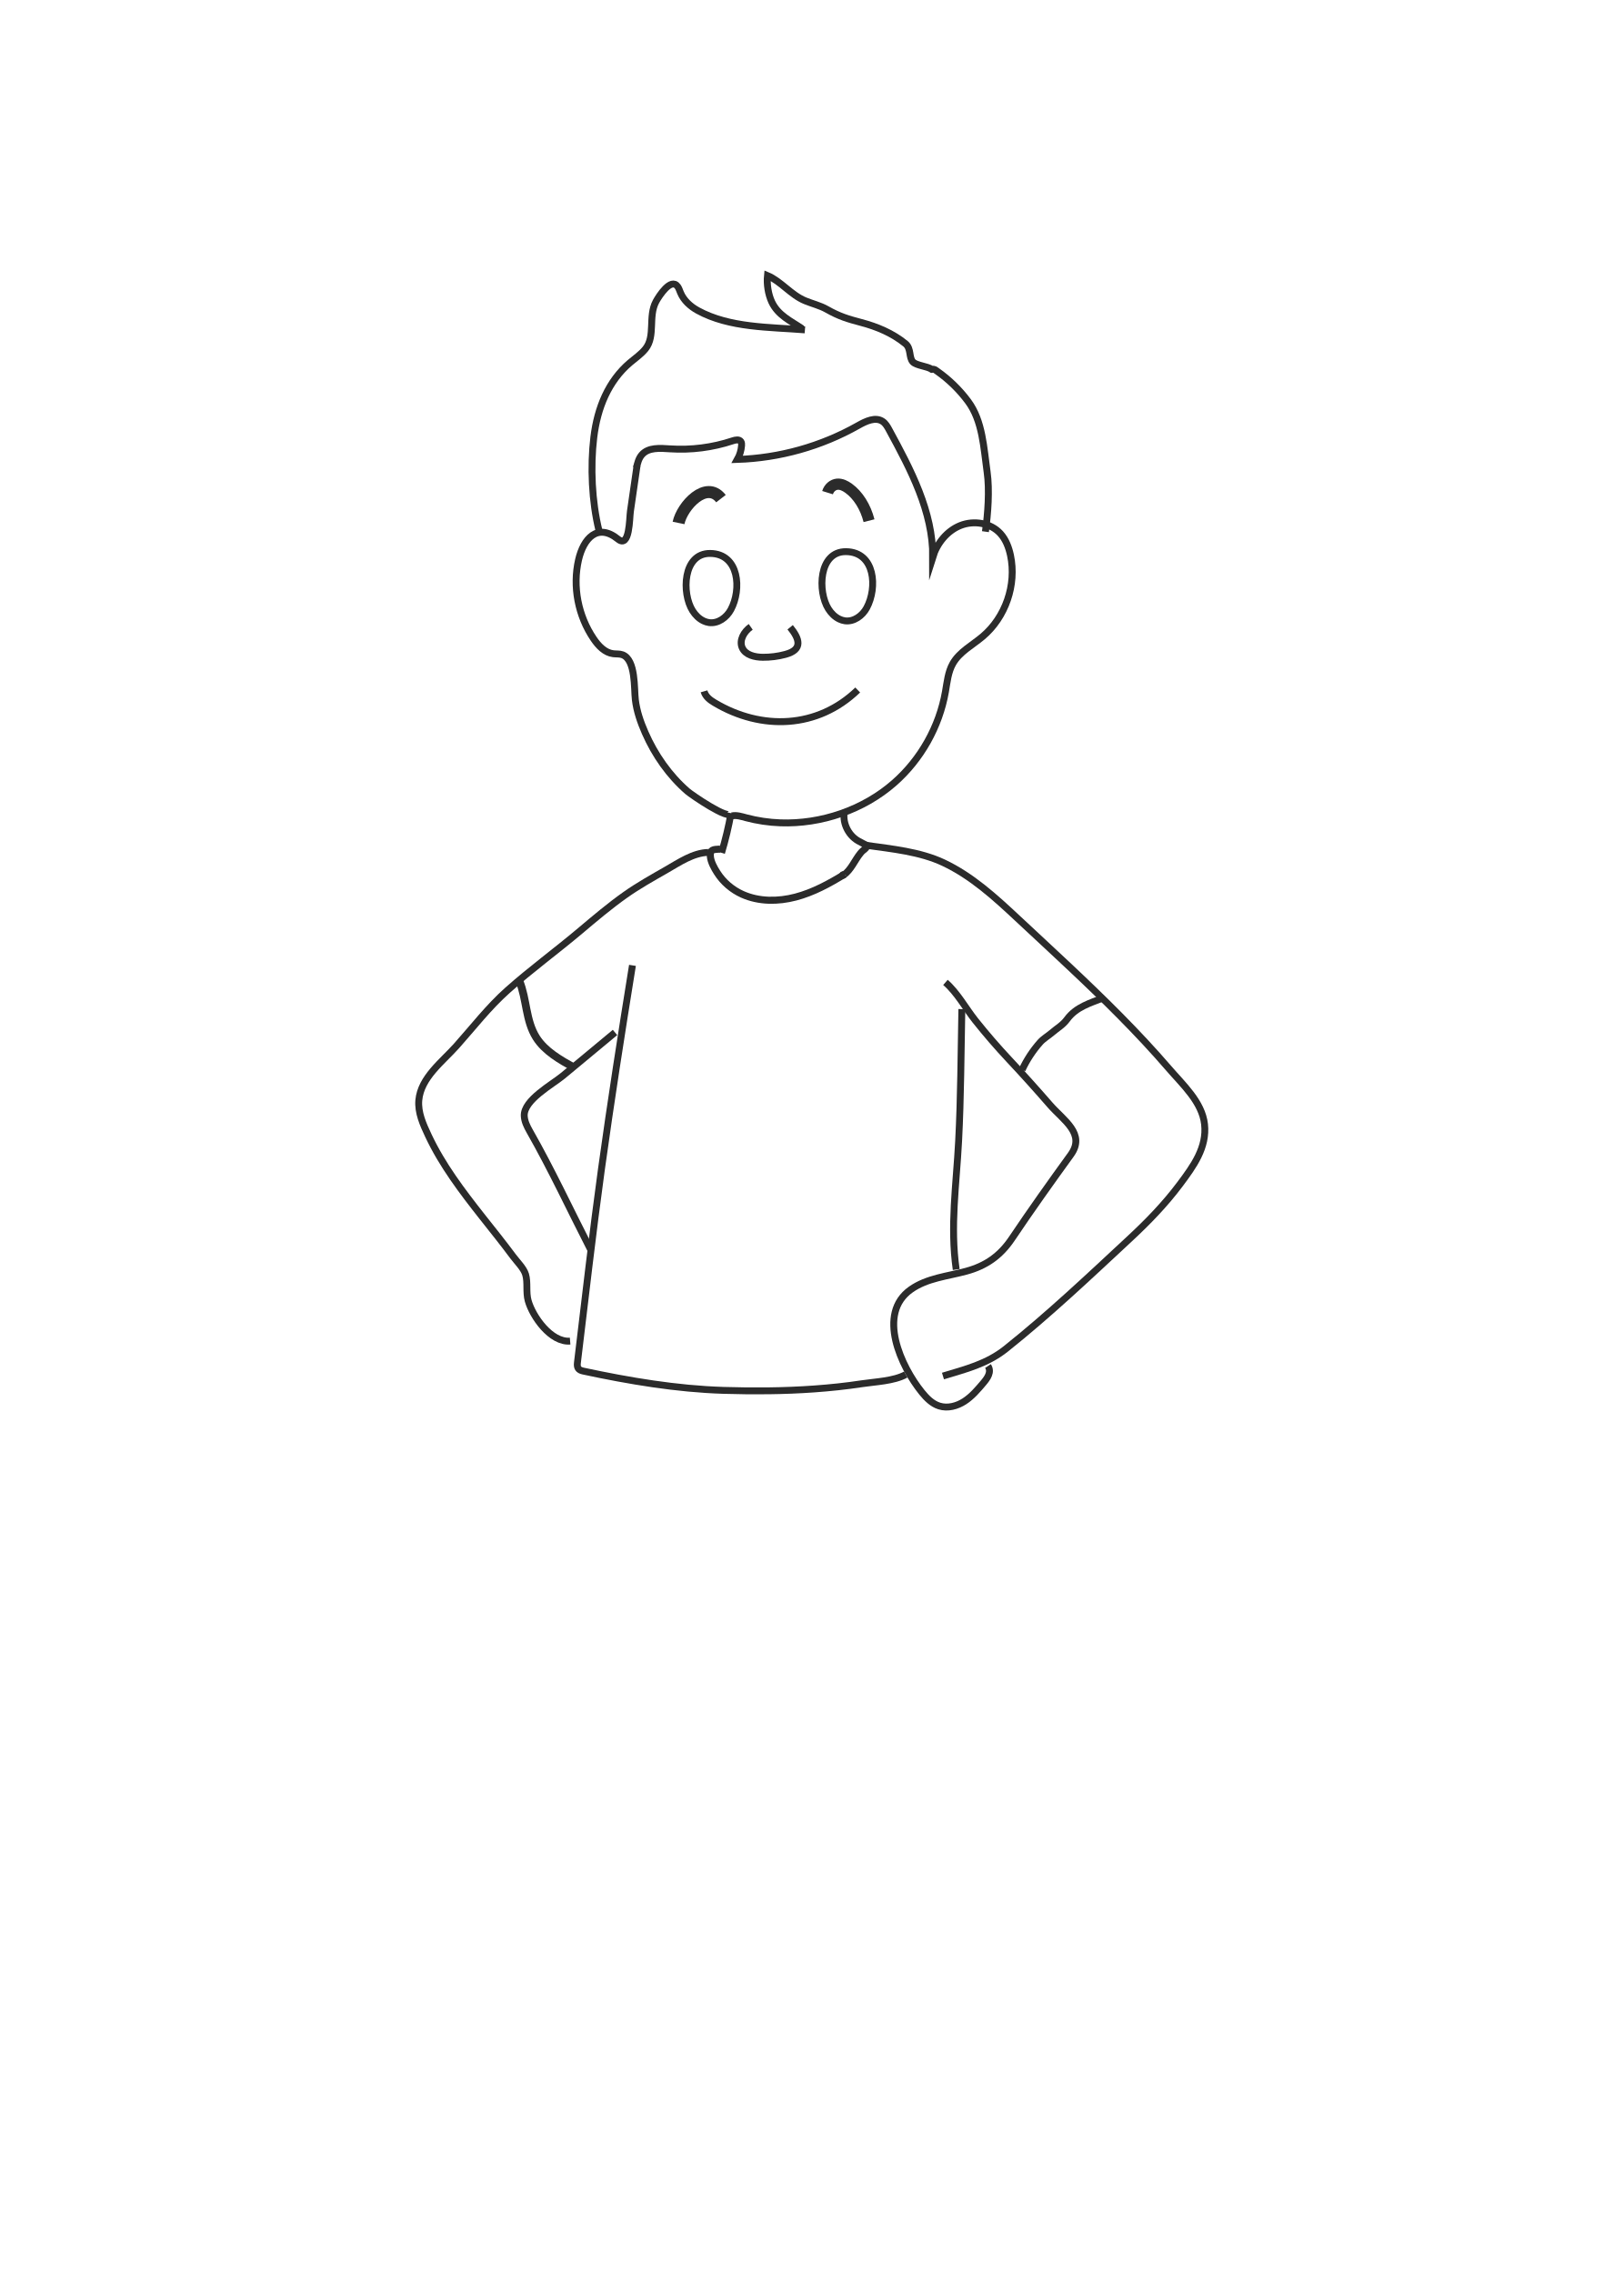
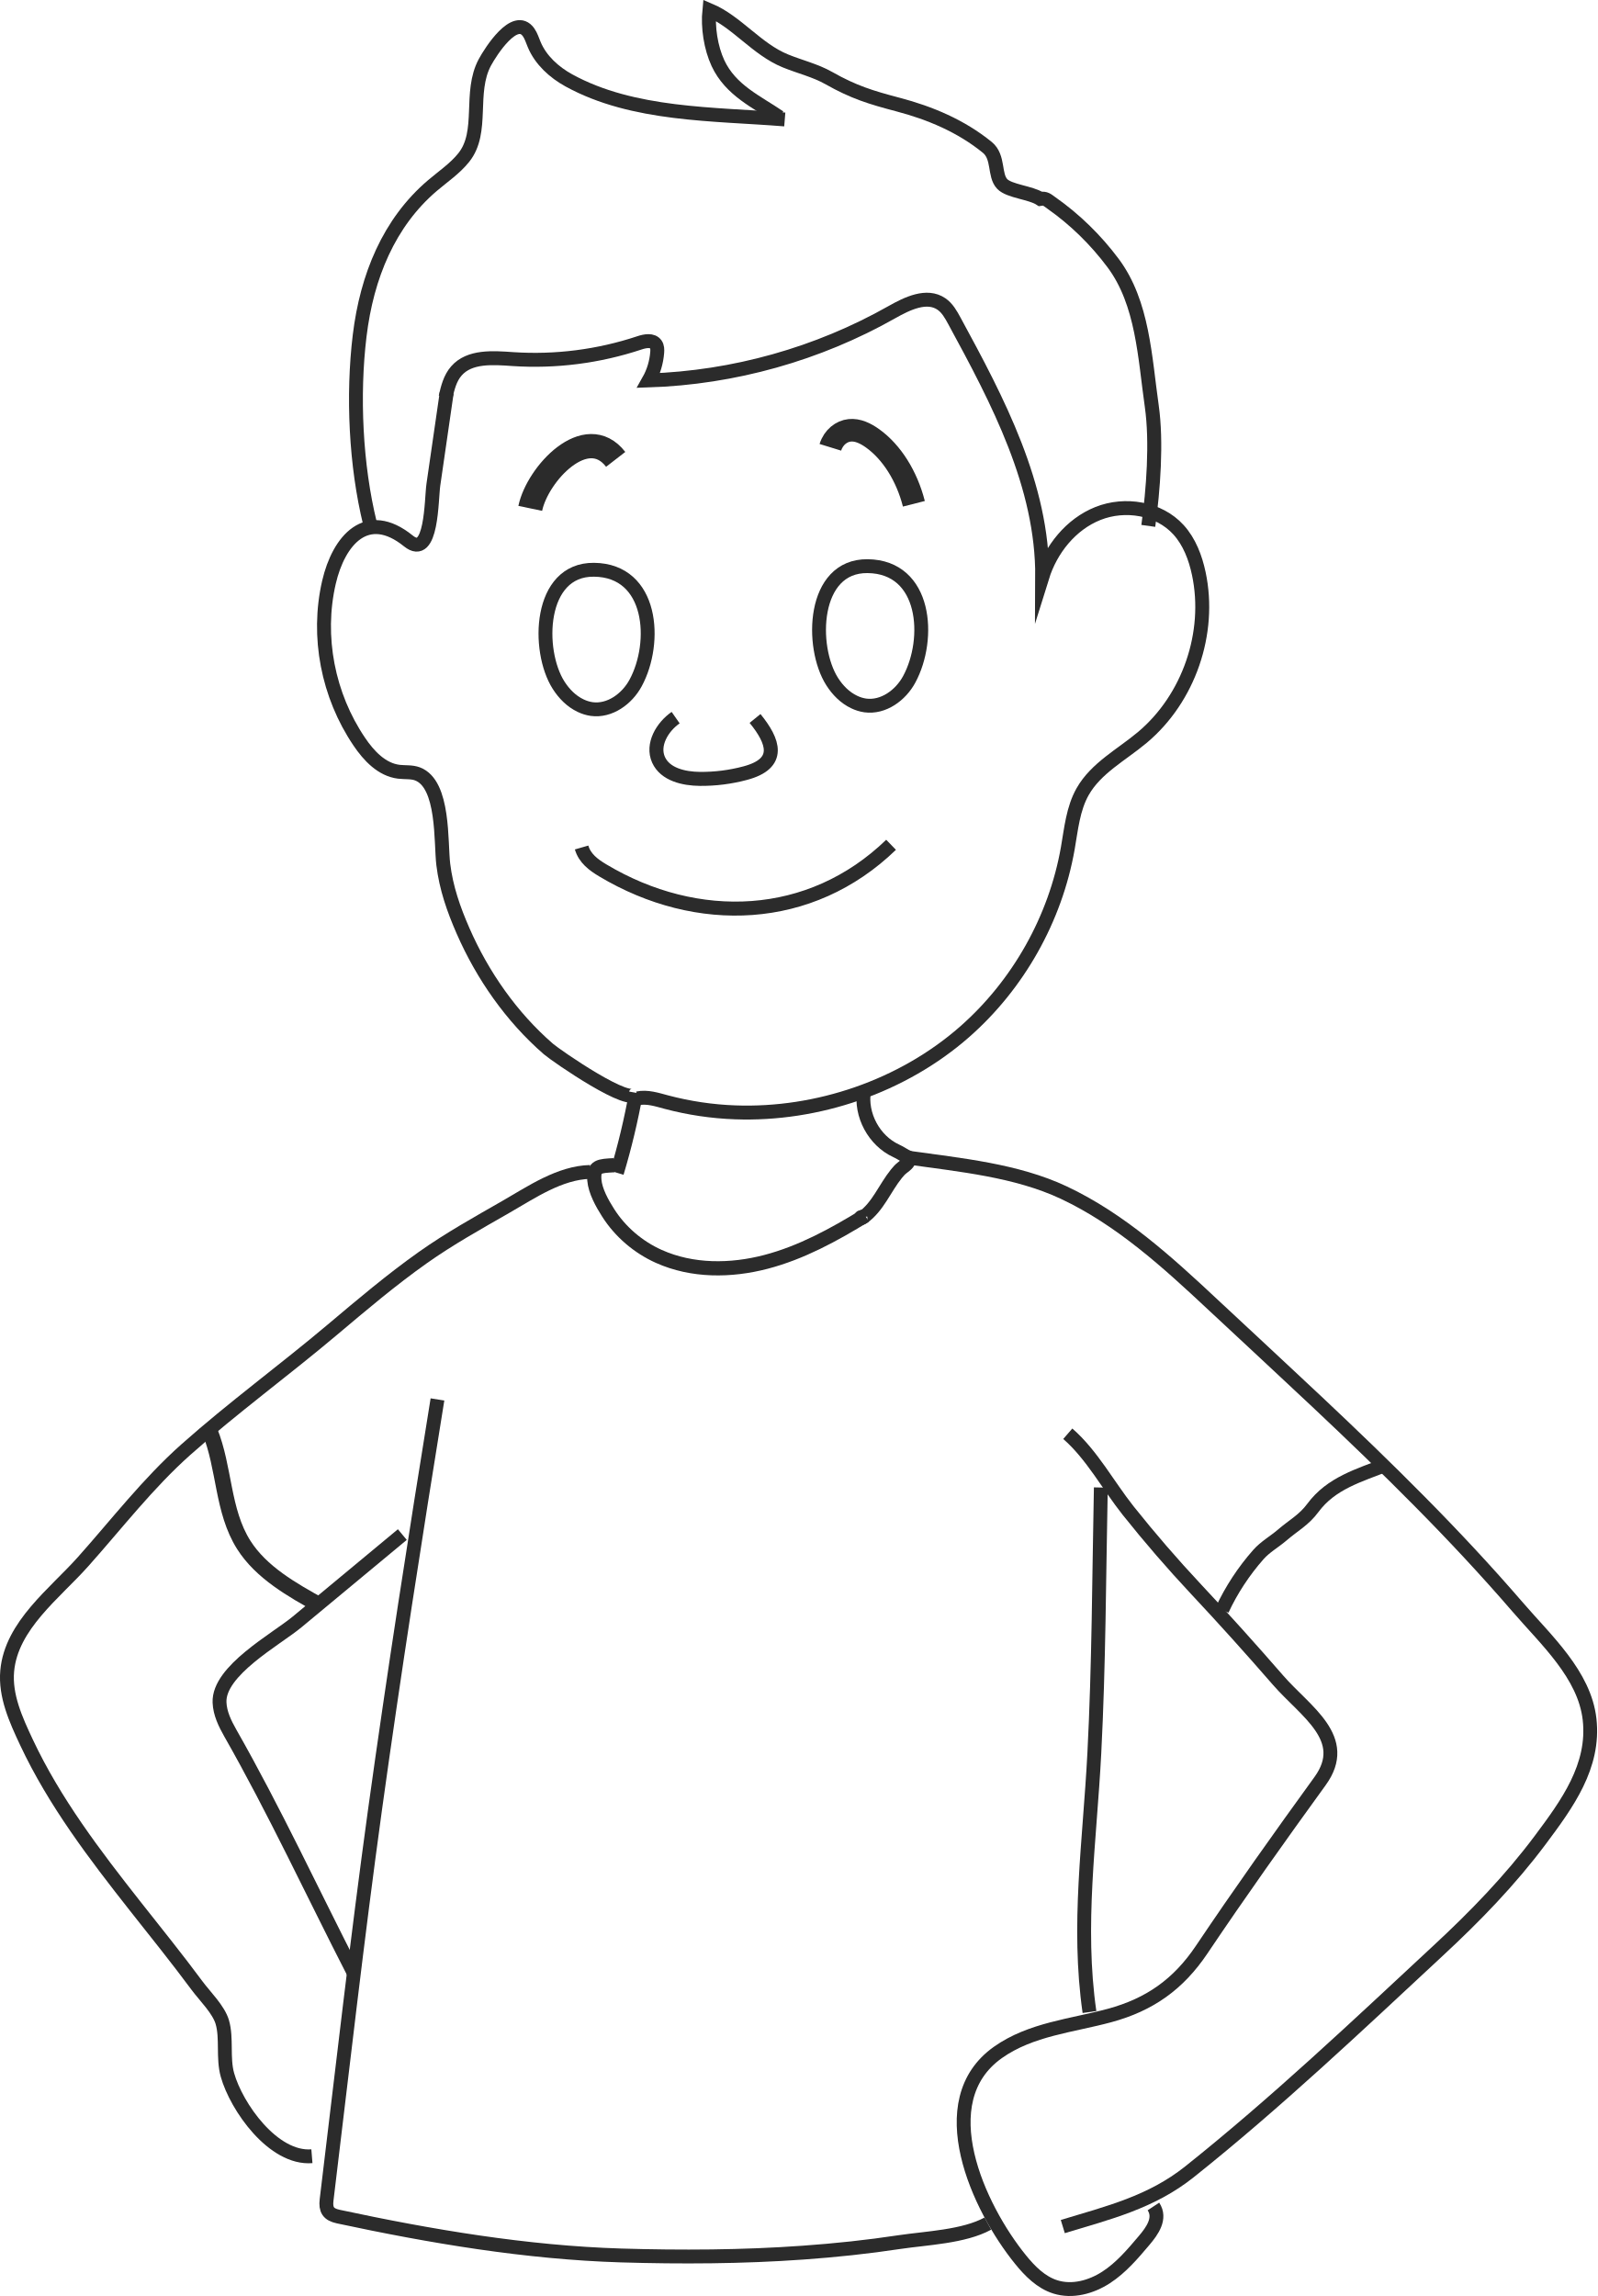
- <svg xmlns="http://www.w3.org/2000/svg" id="Layer_2" data-name="Layer 2" viewBox="0 0 471.9 660.66">
+ <svg xmlns="http://www.w3.org/2000/svg" id="Layer_2" data-name="Layer 2" viewBox="0 0 230.48 331.33">
  <defs>
    <style>
      .cls-1 {
        stroke-width: 3.5px;
      }

      .cls-1, .cls-2, .cls-3, .cls-4, .cls-5, .cls-6, .cls-7, .cls-8 {
        fill: none;
        stroke: #2b2b2b;
        stroke-miterlimit: 10;
      }

      .cls-2 {
        stroke-width: 3.26px;
      }

      .cls-3 {
        stroke-width: 2.05px;
      }

      .cls-4 {
        stroke-width: 2.02px;
      }

      .cls-5 {
        stroke-width: 2.26px;
      }

      .cls-6 {
        stroke-width: 2px;
      }

      .cls-7 {
        stroke-width: 2.01px;
      }

      .cls-8 {
        stroke-width: 1.99px;
      }
    </style>
  </defs>
-   <path class="cls-7" d="M184.98,135.95c.3-1.33.64-2.73,1.56-3.78,1.9-2.18,5.28-1.91,8.16-1.71,6.16.41,12.39-.39,18.25-2.34.81-.27,1.88-.48,2.37.22.23.33.23.76.2,1.16-.11,1.41-.52,2.8-1.22,4.04,12.26-.4,24.41-3.81,35.08-9.85,2.23-1.26,5.05-2.63,7.16-1.18.85.58,1.37,1.52,1.86,2.42,6.3,11.58,12.76,23.81,12.68,37,1.25-4.02,4.13-7.63,8.04-9.19s8.8-.77,11.63,2.35c1.58,1.74,2.44,4.03,2.93,6.33,1.81,8.56-1.44,18-8.14,23.63-2.99,2.51-6.69,4.42-8.62,7.82-1.4,2.47-1.66,5.4-2.15,8.19-1.79,10.17-7.14,19.67-14.89,26.48-8.95,7.86-21.24,12.06-33.12,11.62-3.35-.12-6.69-.62-9.93-1.48-1.35-.36-2.76-.83-4.13-.54" />
-   <path class="cls-7" d="M209.7,247.88c1.14-3.79,2.06-7.64,2.76-11.54-.42,2.31-11.51-5.34-12.65-6.33-5.32-4.62-9.49-10.6-12.31-17.04-1.36-3.11-2.44-6.2-2.85-9.58-.39-3.18.16-11.6-3.72-13.07-.85-.32-1.8-.2-2.7-.31-2.45-.3-4.33-2.3-5.71-4.35-4.5-6.65-6.18-15.14-4.37-22.98,1.41-6.09,5.47-10.82,11.46-5.98,3.44,2.79,3.3-6.02,3.61-8.12.65-4.42,1.28-8.83,1.92-13.25" />
-   <path class="cls-6" d="M245.36,236.06c-.54,3.47,1.45,7.18,4.64,8.65.74.34,1.07.64,1.81.98.29.56-.41,1.07-.91,1.45-.33.25-.6.56-.86.88-1.68,2.08-2.67,4.78-4.86,6.33-.08.06-.2.11-.28.05s.09-.21.1-.11" />
-   <path class="cls-3" d="M209.29,246.79c-2.13.11-3,.12-2.84,2.14.13,1.59,1.14,3.39,1.97,4.69,1.77,2.8,4.39,5.01,7.34,6.33,4.82,2.16,10.36,2.12,15.45.79s9.8-3.9,14.32-6.68" />
-   <path class="cls-6" d="M205.84,247.76c-4.37.1-8.48,2.93-12.14,5.03-4.06,2.33-8.16,4.61-11.99,7.32-4.55,3.22-8.81,6.83-13.07,10.42-6.96,5.87-14.33,11.24-21.14,17.3-5.48,4.88-9.96,10.71-14.83,16.17-4.08,4.58-10.36,9.2-10.95,15.77-.32,3.59,1.25,7.04,2.78,10.3,4.05,8.62,9.85,16.23,15.71,23.67,3,3.8,6.04,7.57,8.92,11.46,1.12,1.51,3.1,3.43,3.63,5.25.68,2.32.05,5.15.74,7.61,1.29,4.61,6.61,12.19,12.19,11.74" />
-   <path class="cls-5" d="M150.94,285.12c2.18,5.34,1.8,11.53,4.91,16.45,2.52,3.98,6.95,6.49,11.2,8.84" />
-   <path class="cls-6" d="M183.81,280.59c-3.19,19.73-6.28,39.47-9.02,59.26-2.58,18.72-4.71,37.48-6.98,56.25-.17,1.42.24,2.1,1.69,2.41,13.35,2.86,27.13,5.19,40.8,5.61,8.58.26,17.56.22,26.28-.41,4.65-.33,9.29-.82,13.9-1.52,3.89-.58,9.29-.77,12.76-2.67" />
-   <path class="cls-6" d="M178.74,300.09l-15.19,12.61c-3.07,2.54-11.37,7.03-11.19,11.61.06,1.58.78,3.05,1.56,4.43,6.38,11.2,11.86,23.03,17.75,34.51" />
-   <path class="cls-8" d="M251.8,245.7c7.43,1.05,15.57,1.83,22.39,5.04,8.19,3.85,15,10.07,21.53,16.18,9.91,9.26,20.2,18.64,29.83,28.39,4.88,4.93,9.62,10,14.15,15.25,4.08,4.74,9.64,9.74,10.37,16.19.76,6.77-3.24,12.22-7.13,17.43-4.34,5.81-9.42,11.04-14.74,15.97-11.68,10.86-23.39,21.95-35.87,31.9-5.54,4.41-11.66,5.89-18.28,7.9" />
-   <path class="cls-6" d="M287.13,397.05c1.14,1.72-.19,3.54-1.33,4.89-1.66,1.96-3.34,3.95-5.5,5.35s-4.87,2.14-7.32,1.37c-2.07-.65-3.68-2.28-5.04-3.96-6.05-7.46-13.21-22.84-3.24-29.89,4.74-3.35,10.66-3.84,16.11-5.32,5.78-1.57,9.92-4.5,13.28-9.5,5.54-8.24,11.26-16.29,17.09-24.33,4.45-6.14-2.12-10.02-6.04-14.53s-7.83-8.86-11.87-13.17c-3.41-3.64-6.68-7.43-9.79-11.33-2.85-3.59-5.25-8.09-8.71-11.09" />
-   <path class="cls-6" d="M279.54,293.3c-.26,12.78-.28,25.58-.94,38.35s-2.5,24.79-.7,37.34" />
-   <path class="cls-6" d="M297.05,310.94c1.35-2.89,3.12-5.58,5.23-7.97.97-1.1,2.3-1.84,3.41-2.79,1.66-1.43,3.15-2.18,4.45-3.94,2.64-3.57,6.61-4.67,10.74-6.29" />
-   <path class="cls-6" d="M174.08,154.22c-2.07-8.41-2.54-18.54-1.5-27.13s4.24-16.33,10.49-21.66c1.55-1.32,3.27-2.47,4.54-4.06,2.97-3.72.68-9.36,3.05-13.75.83-1.53,4.34-7.06,6.29-4.33.38.53.56,1.18.82,1.78.94,2.25,2.86,3.99,5,5.17,9.28,5.1,20.92,4.81,31.16,5.64" />
-   <path class="cls-4" d="M286.39,154.53c.72-5.18,1.24-12.09.5-17.29-1-6.98-1.27-14.88-5.59-20.65-2.51-3.36-5.52-6.29-8.89-8.66-.64-.45-.84-.71-1.6-.59-1.38-.91-4.49-1.09-5.5-2.15-1.21-1.27-.44-3.88-2.15-5.28-3.79-3.09-8.29-4.97-12.89-6.18-3.91-1.03-6.4-1.79-9.98-3.82-1.98-1.12-4.2-1.63-6.29-2.49-4.1-1.67-7.02-5.66-10.95-7.32-.25,2.46.2,5.42,1.24,7.66,1.84,3.93,5.58,5.55,8.86,7.79" />
-   <path class="cls-4" d="M218.18,182.2c-1.95,1.36-3.44,3.91-2.47,6.08.95,2.12,3.65,2.74,5.97,2.76,2.2.02,4.41-.26,6.54-.83,5.27-1.4,4.1-4.6,1.42-7.89" />
-   <path class="cls-4" d="M204.61,200.94c.45,1.56,1.71,2.5,3.05,3.3,13.65,8.16,29.99,7.55,41.61-3.69" />
-   <path class="cls-1" d="M197.2,152c1.04-4.98,8.09-12.55,12.33-7.07" />
-   <path class="cls-2" d="M252.56,151.34c-1.02-4.01-3.19-7.45-5.94-9.43-1.03-.74-2.17-1.29-3.33-1.17s-2.33.99-2.78,2.45" />
-   <path class="cls-6" d="M201.29,177.52c.79,1.24,1.85,2.32,3.18,2.95.5.24,1.04.41,1.59.49,2.6.36,5.11-1.46,6.35-3.77,3.16-5.84,2.48-16.24-6.01-16.33-7.99-.09-8.31,11.64-5.11,16.66Z" />
-   <path class="cls-6" d="M240.77,177c.79,1.24,1.85,2.32,3.18,2.95.5.24,1.04.41,1.59.49,2.6.36,5.11-1.46,6.35-3.77,3.16-5.84,2.48-16.24-6.01-16.33-7.99-.09-8.31,11.64-5.11,16.66Z" />
+   <path class="cls-7" d="M64.3,57.31c.3-1.33.64-2.73,1.56-3.78,1.9-2.18,5.28-1.91,8.16-1.71,6.16.41,12.39-.39,18.25-2.34.81-.27,1.88-.48,2.37.22.23.33.23.76.2,1.16-.11,1.41-.52,2.8-1.22,4.04,12.26-.4,24.41-3.81,35.08-9.85,2.23-1.26,5.05-2.63,7.16-1.18.85.58,1.37,1.52,1.86,2.42,6.3,11.58,12.76,23.81,12.68,37,1.25-4.02,4.13-7.63,8.04-9.19s8.8-.77,11.63,2.35c1.58,1.74,2.44,4.03,2.93,6.33,1.81,8.56-1.44,18-8.14,23.63-2.99,2.51-6.69,4.42-8.62,7.82-1.4,2.47-1.66,5.4-2.15,8.19-1.79,10.17-7.14,19.67-14.89,26.48-8.95,7.86-21.24,12.06-33.12,11.62-3.35-.12-6.69-.62-9.93-1.48-1.35-.36-2.76-.83-4.13-.54" />
+   <path class="cls-7" d="M89.02,169.24c1.14-3.79,2.06-7.64,2.76-11.54-.42,2.31-11.51-5.34-12.65-6.33-5.32-4.62-9.49-10.6-12.31-17.04-1.36-3.11-2.44-6.2-2.85-9.58-.39-3.18.16-11.6-3.72-13.07-.85-.32-1.8-.2-2.7-.31-2.45-.3-4.33-2.3-5.71-4.35-4.5-6.65-6.18-15.14-4.37-22.98,1.41-6.09,5.47-10.82,11.46-5.98,3.44,2.79,3.3-6.02,3.61-8.12.65-4.42,1.28-8.83,1.92-13.25" />
+   <path class="cls-6" d="M124.68,157.42c-.54,3.47,1.45,7.18,4.64,8.65.74.34,1.07.64,1.81.98.29.56-.41,1.07-.91,1.45-.33.25-.6.56-.86.88-1.68,2.08-2.67,4.78-4.86,6.33-.08.06-.2.11-.28.05s.09-.21.1-.11" />
+   <path class="cls-3" d="M88.61,168.15c-2.13.11-3,.12-2.84,2.14.13,1.59,1.14,3.39,1.97,4.69,1.77,2.8,4.39,5.01,7.34,6.33,4.82,2.16,10.36,2.12,15.45.79s9.8-3.9,14.32-6.68" />
+   <path class="cls-6" d="M85.16,169.12c-4.37.1-8.48,2.93-12.14,5.03-4.06,2.33-8.16,4.61-11.99,7.32-4.55,3.22-8.81,6.83-13.07,10.42-6.96,5.87-14.33,11.24-21.14,17.3-5.48,4.88-9.96,10.71-14.83,16.17-4.08,4.58-10.36,9.2-10.95,15.77-.32,3.59,1.25,7.04,2.78,10.3,4.05,8.62,9.85,16.23,15.71,23.67,3,3.8,6.04,7.57,8.92,11.46,1.12,1.51,3.1,3.43,3.63,5.25.68,2.32.05,5.15.74,7.61,1.29,4.61,6.61,12.19,12.19,11.74" />
+   <path class="cls-5" d="M30.26,206.48c2.18,5.34,1.8,11.53,4.91,16.45,2.52,3.98,6.95,6.49,11.2,8.84" />
+   <path class="cls-6" d="M63.13,201.95c-3.19,19.73-6.28,39.47-9.02,59.26-2.58,18.72-4.71,37.48-6.98,56.25-.17,1.42.24,2.1,1.69,2.41,13.35,2.86,27.13,5.19,40.8,5.61,8.58.26,17.56.22,26.28-.41,4.65-.33,9.29-.82,13.9-1.52,3.89-.58,9.29-.77,12.76-2.67" />
+   <path class="cls-6" d="M58.06,221.45l-15.19,12.61c-3.07,2.54-11.37,7.03-11.19,11.61.06,1.58.78,3.05,1.56,4.43,6.38,11.2,11.86,23.03,17.75,34.51" />
+   <path class="cls-8" d="M131.12,167.06c7.43,1.05,15.57,1.83,22.39,5.04,8.19,3.85,15,10.07,21.53,16.18,9.91,9.26,20.2,18.64,29.83,28.39,4.88,4.93,9.62,10,14.15,15.25,4.08,4.74,9.64,9.74,10.37,16.19.76,6.77-3.24,12.22-7.13,17.43-4.34,5.81-9.42,11.04-14.74,15.97-11.68,10.86-23.39,21.95-35.87,31.9-5.54,4.41-11.66,5.89-18.28,7.9" />
+   <path class="cls-6" d="M166.45,318.41c1.14,1.72-.19,3.54-1.33,4.89-1.66,1.96-3.34,3.95-5.5,5.35s-4.87,2.14-7.32,1.37c-2.07-.65-3.68-2.28-5.04-3.96-6.05-7.46-13.21-22.84-3.24-29.89,4.74-3.35,10.66-3.84,16.11-5.32,5.78-1.57,9.92-4.5,13.28-9.5,5.54-8.24,11.26-16.29,17.09-24.33,4.45-6.14-2.12-10.02-6.04-14.53s-7.83-8.86-11.87-13.17c-3.41-3.64-6.68-7.43-9.79-11.33-2.85-3.59-5.25-8.09-8.71-11.09" />
+   <path class="cls-6" d="M158.86,214.66c-.26,12.78-.28,25.58-.94,38.35s-2.5,24.79-.7,37.34" />
+   <path class="cls-6" d="M176.37,232.3c1.35-2.89,3.12-5.58,5.23-7.97.97-1.1,2.3-1.84,3.41-2.79,1.66-1.43,3.15-2.18,4.45-3.94,2.64-3.57,6.61-4.67,10.74-6.29" />
+   <path class="cls-6" d="M53.4,75.58c-2.07-8.41-2.54-18.54-1.5-27.13s4.24-16.33,10.49-21.66c1.55-1.32,3.27-2.47,4.54-4.06,2.97-3.72.68-9.36,3.05-13.75.83-1.53,4.34-7.06,6.29-4.33.38.53.56,1.18.82,1.78.94,2.25,2.86,3.99,5,5.17,9.28,5.1,20.92,4.81,31.16,5.64" />
+   <path class="cls-4" d="M165.71,75.89c.72-5.18,1.24-12.09.5-17.29-1-6.98-1.27-14.88-5.59-20.65-2.51-3.36-5.52-6.29-8.89-8.66-.64-.45-.84-.71-1.6-.59-1.38-.91-4.49-1.09-5.5-2.15-1.21-1.27-.44-3.88-2.15-5.28-3.79-3.09-8.29-4.97-12.89-6.18-3.91-1.03-6.4-1.79-9.98-3.82-1.98-1.12-4.2-1.63-6.29-2.49-4.1-1.67-7.02-5.66-10.95-7.32-.25,2.46.2,5.42,1.24,7.66,1.84,3.93,5.58,5.55,8.86,7.79" />
+   <path class="cls-4" d="M97.5,103.56c-1.95,1.36-3.44,3.91-2.47,6.08.95,2.12,3.65,2.74,5.97,2.76,2.2.02,4.41-.26,6.54-.83,5.27-1.4,4.1-4.6,1.42-7.89" />
+   <path class="cls-4" d="M83.93,122.3c.45,1.56,1.71,2.5,3.05,3.3,13.65,8.16,29.99,7.55,41.61-3.69" />
+   <path class="cls-1" d="M76.52,73.36c1.04-4.98,8.09-12.55,12.33-7.07" />
+   <path class="cls-2" d="M131.88,72.7c-1.02-4.01-3.19-7.45-5.94-9.43-1.03-.74-2.17-1.29-3.33-1.17s-2.33.99-2.78,2.45" />
+   <path class="cls-6" d="M80.61,98.88c.79,1.24,1.85,2.32,3.18,2.95.5.24,1.04.41,1.59.49,2.6.36,5.11-1.46,6.35-3.77,3.16-5.84,2.48-16.24-6.01-16.33-7.99-.09-8.31,11.64-5.11,16.66Z" />
+   <path class="cls-6" d="M120.09,98.36c.79,1.24,1.85,2.32,3.18,2.95.5.24,1.04.41,1.59.49,2.6.36,5.11-1.46,6.35-3.77,3.16-5.84,2.48-16.24-6.01-16.33-7.99-.09-8.31,11.64-5.11,16.66Z" />
</svg>
